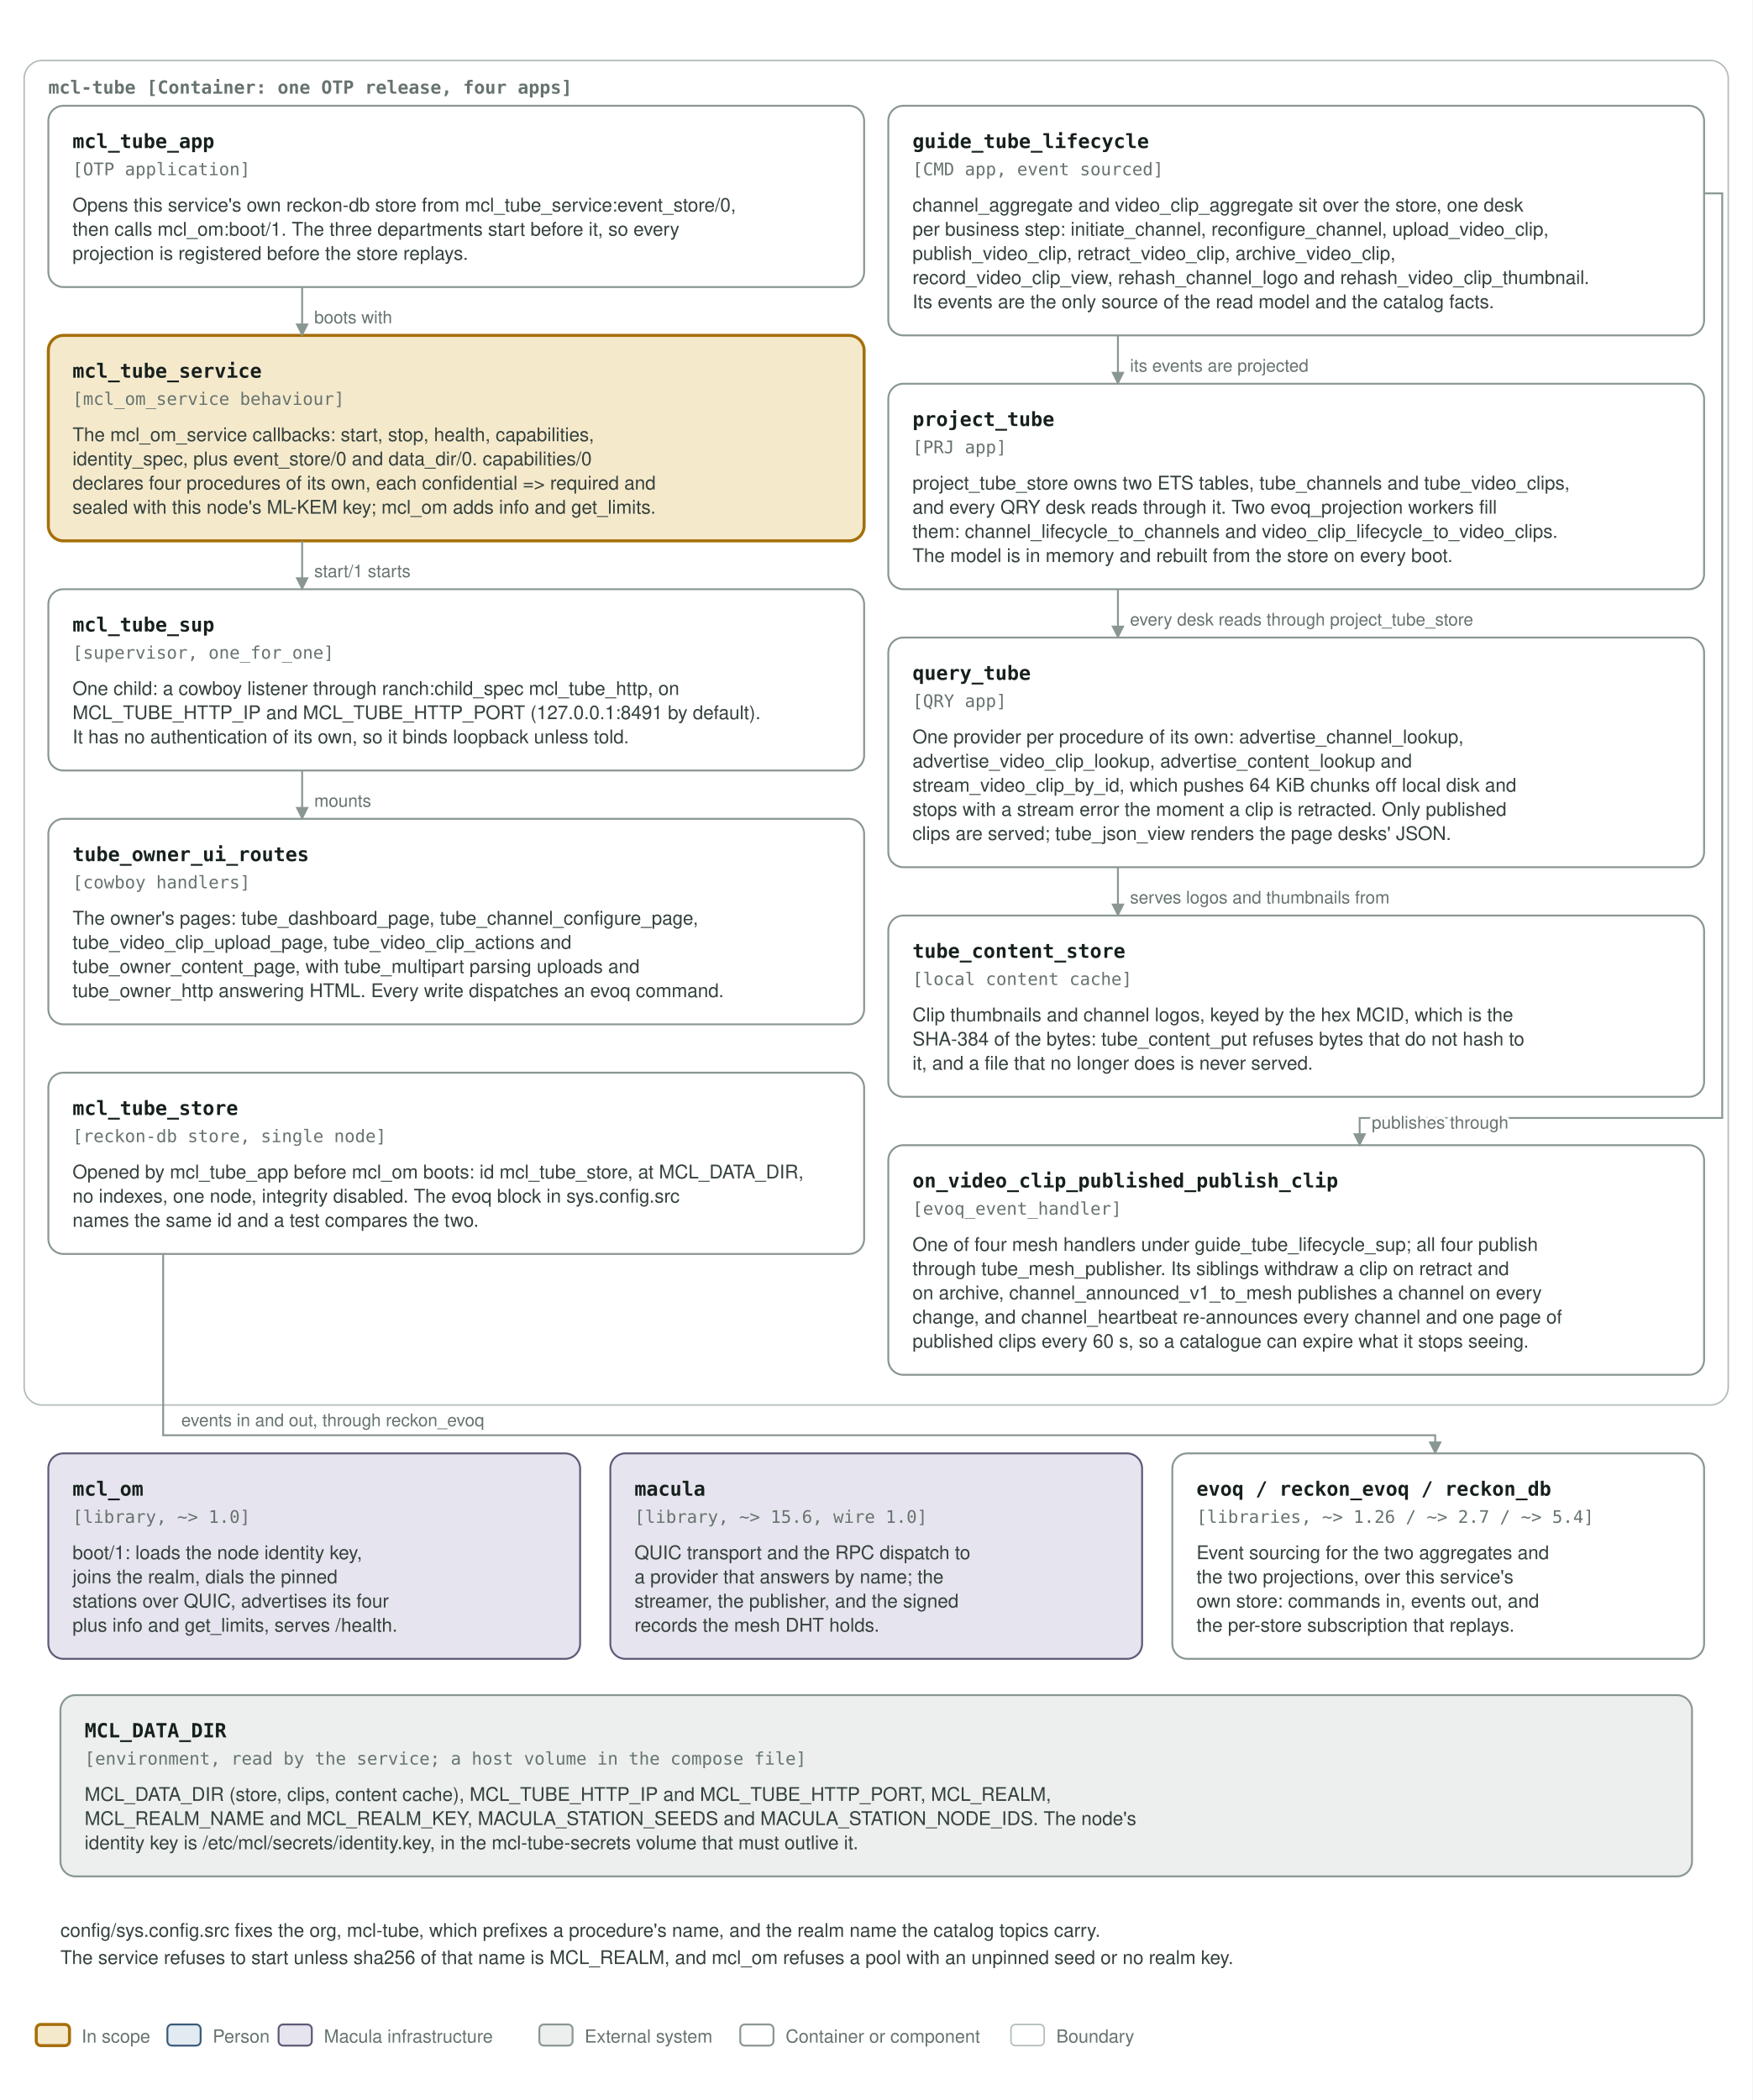
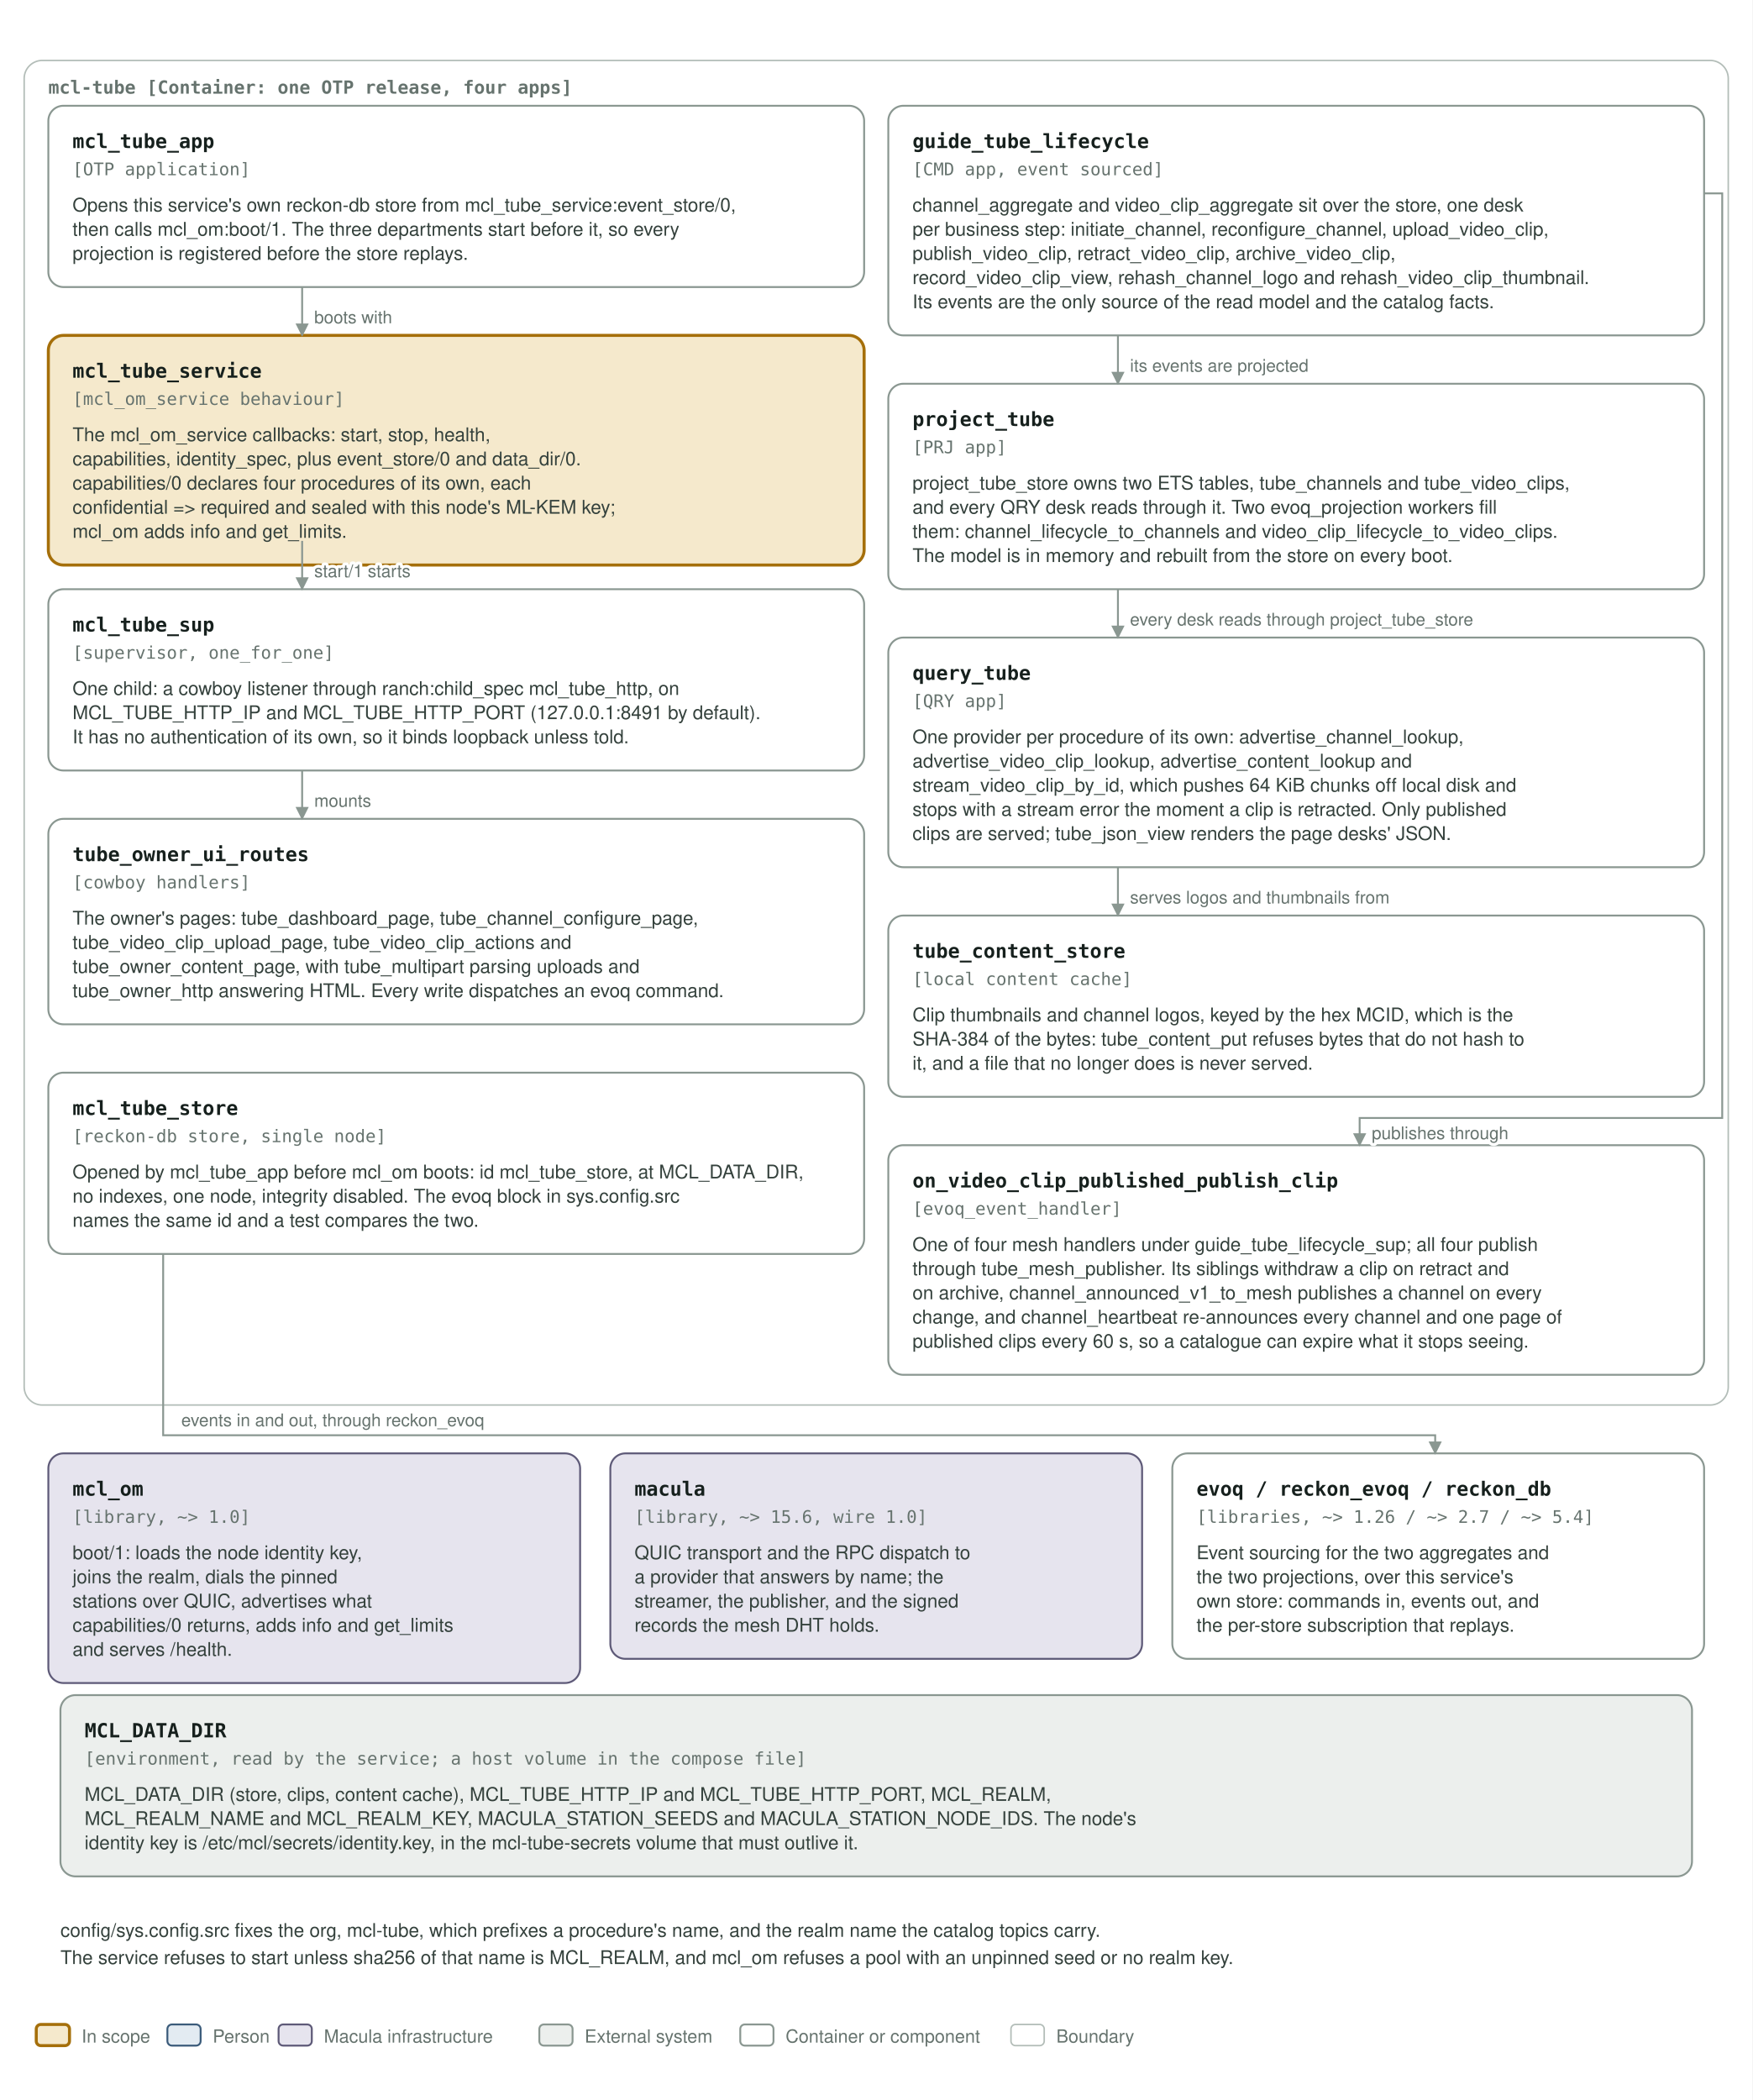
<svg xmlns="http://www.w3.org/2000/svg" viewBox="0 0 1160 1390" role="img" aria-label="mcl-tube components">
  <style>
.t-name { font-family: "Atkinson Hyperlegible", "Segoe UI", system-ui, -apple-system, Helvetica, Arial, sans-serif; font-size: 15px; font-weight: 700; }
.t-desc { font-family: "Atkinson Hyperlegible", "Segoe UI", system-ui, -apple-system, Helvetica, Arial, sans-serif; font-size: 12.5px; }
.t-rel { font-family: "Atkinson Hyperlegible", "Segoe UI", system-ui, -apple-system, Helvetica, Arial, sans-serif; font-size: 11.5px; paint-order: stroke; stroke-width: 4px; stroke-linejoin: round; }
.t-code { font-family: "JetBrains Mono", ui-monospace, Menlo, Consolas, monospace; font-size: 13px; font-weight: 600; }
.t-type { font-family: "JetBrains Mono", ui-monospace, Menlo, Consolas, monospace; font-size: 11.5px; }
.t-bound { font-family: "JetBrains Mono", ui-monospace, Menlo, Consolas, monospace; font-size: 12px; font-weight: 600; }
.t-leg { font-family: "Atkinson Hyperlegible", "Segoe UI", system-ui, -apple-system, Helvetica, Arial, sans-serif; font-size: 12px; }
.edge { fill: none; stroke-width: 1.25; }
.edge-later { fill: none; stroke-width: 1.25; stroke-dasharray: 5 4; }
.bg { fill: #FFFFFF; }
.b-sys { fill: #F5E9CC; stroke: #A56F0A; stroke-width: 2; }
.b-per { fill: #E3EBF2; stroke: #3B5B7A; stroke-width: 1.25; }
.b-mac { fill: #E6E4EE; stroke: #5E5A78; stroke-width: 1.25; }
.b-ext { fill: #ECEFED; stroke: #8A9791; stroke-width: 1.25; }
.b-cmp { fill: #FFFFFF; stroke: #8A9791; stroke-width: 1.25; }
.b-later { fill: none; stroke: #8A9791; stroke-width: 1.25; stroke-dasharray: 5 4; }
.bound { fill: none; stroke: #B3BDB8; stroke-width: 1; }
.head { fill: #3B5B7A; }
.t-name, .t-code { fill: #16201D; }
.t-type, .t-bound, .t-leg { fill: #66736E; }
.t-desc { fill: #34413C; }
.t-rel { fill: #66736E; stroke: #FFFFFF; }
.edge, .edge-later { stroke: #8A9791; }
.arrowhead { fill: #8A9791; }
@media (prefers-color-scheme: dark) {
.bg { fill: #171F1C; }
.b-sys { fill: #3A2E13; stroke: #E3AA3C; }
.b-per { fill: #1D2A36; stroke: #8EB4D8; }
.b-mac { fill: #26243A; stroke: #A9A4C8; }
.b-ext { fill: #1C2421; stroke: #7D8B85; }
.b-cmp { fill: #171F1C; stroke: #7D8B85; }
.b-later { stroke: #7D8B85; }
.bound { stroke: #4A5752; }
.head { fill: #8EB4D8; }
.t-name, .t-code { fill: #E6ECE9; }
.t-type, .t-bound, .t-leg { fill: #93A09A; }
.t-desc { fill: #C3CDC8; }
.t-rel { fill: #93A09A; stroke: #171F1C; }
.edge, .edge-later { stroke: #7D8B85; }
.arrowhead { fill: #7D8B85; }
}
</style>
  <defs>
    <marker id="a" viewBox="0 0 10 10" refX="9" refY="5" markerWidth="7" markerHeight="7" orient="auto-start-reverse">
      <path class="arrowhead" d="M0 0L10 5L0 10z" />
    </marker>
  </defs>
  <rect class="bg" x="0" y="0" width="1160" height="1390" />
  <rect class="bound" x="16" y="40" width="1128" height="890" rx="12" />
  <text class="t-bound" x="32" y="62">mcl-tube [Container: one OTP release, four apps]</text>
  <rect class="b-cmp" x="32" y="70" width="540" height="120" rx="10" />
  <text class="t-code" x="48" y="98">mcl_tube_app</text>
  <text class="t-type" x="48" y="116">[OTP application]</text>
  <text class="t-desc" x="48" y="140">Opens this service's own reckon-db store from mcl_tube_service:event_store/0,</text>
  <text class="t-desc" x="48" y="156">then calls mcl_om:boot/1. The three departments start before it, so every</text>
  <text class="t-desc" x="48" y="172">projection is registered before the store replays.</text>
-   <rect class="b-sys" x="32" y="222" width="540" height="136" rx="10" />
+   <rect class="b-sys" x="32" y="222" width="540" height="152" rx="10" />
  <text class="t-code" x="48" y="250">mcl_tube_service</text>
  <text class="t-type" x="48" y="268">[mcl_om_service behaviour]</text>
-   <text class="t-desc" x="48" y="292">The mcl_om_service callbacks: start, stop, health, capabilities,</text>
-   <text class="t-desc" x="48" y="308">identity_spec, plus event_store/0 and data_dir/0. capabilities/0</text>
-   <text class="t-desc" x="48" y="324">declares four procedures of its own, each confidential =&gt; required and</text>
-   <text class="t-desc" x="48" y="340">sealed with this node's ML-KEM key; mcl_om adds info and get_limits.</text>
+   <text class="t-desc" x="48" y="292">The mcl_om_service callbacks: start, stop, health,</text>
+   <text class="t-desc" x="48" y="308">capabilities, identity_spec, plus event_store/0 and data_dir/0.</text>
+   <text class="t-desc" x="48" y="324">capabilities/0 declares four procedures of its own, each</text>
+   <text class="t-desc" x="48" y="340">confidential =&gt; required and sealed with this node's ML-KEM key;</text>
+   <text class="t-desc" x="48" y="356">mcl_om adds info and get_limits.</text>
  <rect class="b-cmp" x="32" y="390" width="540" height="120" rx="10" />
  <text class="t-code" x="48" y="418">mcl_tube_sup</text>
  <text class="t-type" x="48" y="436">[supervisor, one_for_one]</text>
  <text class="t-desc" x="48" y="460">One child: a cowboy listener through ranch:child_spec mcl_tube_http, on</text>
  <text class="t-desc" x="48" y="476">MCL_TUBE_HTTP_IP and MCL_TUBE_HTTP_PORT (127.0.0.1:8491 by default).</text>
  <text class="t-desc" x="48" y="492">It has no authentication of its own, so it binds loopback unless told.</text>
  <rect class="b-cmp" x="32" y="542" width="540" height="136" rx="10" />
  <text class="t-code" x="48" y="570">tube_owner_ui_routes</text>
  <text class="t-type" x="48" y="588">[cowboy handlers]</text>
  <text class="t-desc" x="48" y="612">The owner's pages: tube_dashboard_page, tube_channel_configure_page,</text>
  <text class="t-desc" x="48" y="628">tube_video_clip_upload_page, tube_video_clip_actions and</text>
  <text class="t-desc" x="48" y="644">tube_owner_content_page, with tube_multipart parsing uploads and</text>
  <text class="t-desc" x="48" y="660">tube_owner_http answering HTML. Every write dispatches an evoq command.</text>
  <rect class="b-cmp" x="32" y="710" width="540" height="120" rx="10" />
  <text class="t-code" x="48" y="738">mcl_tube_store</text>
  <text class="t-type" x="48" y="756">[reckon-db store, single node]</text>
  <text class="t-desc" x="48" y="780">Opened by mcl_tube_app before mcl_om boots: id mcl_tube_store, at MCL_DATA_DIR,</text>
  <text class="t-desc" x="48" y="796">no indexes, one node, integrity disabled. The evoq block in sys.config.src</text>
  <text class="t-desc" x="48" y="812">names the same id and a test compares the two.</text>
  <rect class="b-cmp" x="588" y="70" width="540" height="152" rx="10" />
  <text class="t-code" x="604" y="98">guide_tube_lifecycle</text>
  <text class="t-type" x="604" y="116">[CMD app, event sourced]</text>
  <text class="t-desc" x="604" y="140">channel_aggregate and video_clip_aggregate sit over the store, one desk</text>
  <text class="t-desc" x="604" y="156">per business step: initiate_channel, reconfigure_channel, upload_video_clip,</text>
  <text class="t-desc" x="604" y="172">publish_video_clip, retract_video_clip, archive_video_clip,</text>
  <text class="t-desc" x="604" y="188">record_video_clip_view, rehash_channel_logo and rehash_video_clip_thumbnail.</text>
  <text class="t-desc" x="604" y="204">Its events are the only source of the read model and the catalog facts.</text>
  <rect class="b-cmp" x="588" y="254" width="540" height="136" rx="10" />
  <text class="t-code" x="604" y="282">project_tube</text>
  <text class="t-type" x="604" y="300">[PRJ app]</text>
  <text class="t-desc" x="604" y="324">project_tube_store owns two ETS tables, tube_channels and tube_video_clips,</text>
  <text class="t-desc" x="604" y="340">and every QRY desk reads through it. Two evoq_projection workers fill</text>
  <text class="t-desc" x="604" y="356">them: channel_lifecycle_to_channels and video_clip_lifecycle_to_video_clips.</text>
  <text class="t-desc" x="604" y="372">The model is in memory and rebuilt from the store on every boot.</text>
  <rect class="b-cmp" x="588" y="422" width="540" height="152" rx="10" />
  <text class="t-code" x="604" y="450">query_tube</text>
  <text class="t-type" x="604" y="468">[QRY app]</text>
  <text class="t-desc" x="604" y="492">One provider per procedure of its own: advertise_channel_lookup,</text>
  <text class="t-desc" x="604" y="508">advertise_video_clip_lookup, advertise_content_lookup and</text>
  <text class="t-desc" x="604" y="524">stream_video_clip_by_id, which pushes 64 KiB chunks off local disk and</text>
  <text class="t-desc" x="604" y="540">stops with a stream error the moment a clip is retracted. Only published</text>
  <text class="t-desc" x="604" y="556">clips are served; tube_json_view renders the page desks' JSON.</text>
  <rect class="b-cmp" x="588" y="606" width="540" height="120" rx="10" />
  <text class="t-code" x="604" y="634">tube_content_store</text>
  <text class="t-type" x="604" y="652">[local content cache]</text>
  <text class="t-desc" x="604" y="676">Clip thumbnails and channel logos, keyed by the hex MCID, which is the</text>
  <text class="t-desc" x="604" y="692">SHA-384 of the bytes: tube_content_put refuses bytes that do not hash to</text>
  <text class="t-desc" x="604" y="708">it, and a file that no longer does is never served.</text>
  <rect class="b-cmp" x="588" y="758" width="540" height="152" rx="10" />
  <text class="t-code" x="604" y="786">on_video_clip_published_publish_clip</text>
  <text class="t-type" x="604" y="804">[evoq_event_handler]</text>
  <text class="t-desc" x="604" y="828">One of four mesh handlers under guide_tube_lifecycle_sup; all four publish</text>
  <text class="t-desc" x="604" y="844">through tube_mesh_publisher. Its siblings withdraw a clip on retract and</text>
  <text class="t-desc" x="604" y="860">on archive, channel_announced_v1_to_mesh publishes a channel on every</text>
  <text class="t-desc" x="604" y="876">change, and channel_heartbeat re-announces every channel and one page of</text>
  <text class="t-desc" x="604" y="892">published clips every 60 s, so a catalogue can expire what it stops seeing.</text>
  <path class="edge" d="M200 190V222" marker-end="url(#a)" />
  <text class="t-rel" x="208" y="214">boots with</text>
  <path class="edge" d="M200 358V390" marker-end="url(#a)" />
  <text class="t-rel" x="208" y="382">start/1 starts</text>
  <path class="edge" d="M200 510V542" marker-end="url(#a)" />
  <text class="t-rel" x="208" y="534">mounts</text>
  <path class="edge" d="M740 222V254" marker-end="url(#a)" />
  <text class="t-rel" x="748" y="246">its events are projected</text>
  <path class="edge" d="M740 390V422" marker-end="url(#a)" />
  <text class="t-rel" x="748" y="414">every desk reads through project_tube_store</text>
  <path class="edge" d="M740 574V606" marker-end="url(#a)" />
  <text class="t-rel" x="748" y="598">serves logos and thumbnails from</text>
  <path class="edge" d="M1128 128H1140V740H900V758" marker-end="url(#a)" />
-   <text class="t-rel" x="908" y="747">publishes through</text>
-   <rect class="b-mac" x="32" y="962" width="352" height="136" rx="10" />
+   <text class="t-rel" x="908" y="754">publishes through</text>
+   <rect class="b-mac" x="32" y="962" width="352" height="152" rx="10" />
  <text class="t-code" x="48" y="990">mcl_om</text>
  <text class="t-type" x="48" y="1008">[library, ~&gt; 1.0]</text>
  <text class="t-desc" x="48" y="1032">boot/1: loads the node identity key,</text>
  <text class="t-desc" x="48" y="1048">joins the realm, dials the pinned</text>
-   <text class="t-desc" x="48" y="1064">stations over QUIC, advertises its four</text>
-   <text class="t-desc" x="48" y="1080">plus info and get_limits, serves /health.</text>
+   <text class="t-desc" x="48" y="1064">stations over QUIC, advertises what</text>
+   <text class="t-desc" x="48" y="1080">capabilities/0 returns, adds info and get_limits</text>
+   <text class="t-desc" x="48" y="1096">and serves /health.</text>
  <rect class="b-mac" x="404" y="962" width="352" height="136" rx="10" />
  <text class="t-code" x="420" y="990">macula</text>
  <text class="t-type" x="420" y="1008">[library, ~&gt; 15.6, wire 1.0]</text>
  <text class="t-desc" x="420" y="1032">QUIC transport and the RPC dispatch to</text>
  <text class="t-desc" x="420" y="1048">a provider that answers by name; the</text>
  <text class="t-desc" x="420" y="1064">streamer, the publisher, and the signed</text>
  <text class="t-desc" x="420" y="1080">records the mesh DHT holds.</text>
  <rect class="b-cmp" x="776" y="962" width="352" height="136" rx="10" />
  <text class="t-code" x="792" y="990">evoq / reckon_evoq / reckon_db</text>
  <text class="t-type" x="792" y="1008">[libraries, ~&gt; 1.26 / ~&gt; 2.7 / ~&gt; 5.4]</text>
  <text class="t-desc" x="792" y="1032">Event sourcing for the two aggregates and</text>
  <text class="t-desc" x="792" y="1048">the two projections, over this service's</text>
  <text class="t-desc" x="792" y="1064">own store: commands in, events out, and</text>
  <text class="t-desc" x="792" y="1080">the per-store subscription that replays.</text>
  <rect class="b-ext" x="40" y="1122" width="1080" height="120" rx="10" />
  <text class="t-code" x="56" y="1150">MCL_DATA_DIR</text>
  <text class="t-type" x="56" y="1168">[environment, read by the service; a host volume in the compose file]</text>
  <text class="t-desc" x="56" y="1192">MCL_DATA_DIR (store, clips, content cache), MCL_TUBE_HTTP_IP and MCL_TUBE_HTTP_PORT, MCL_REALM,</text>
  <text class="t-desc" x="56" y="1208">MCL_REALM_NAME and MCL_REALM_KEY, MACULA_STATION_SEEDS and MACULA_STATION_NODE_IDS. The node's</text>
  <text class="t-desc" x="56" y="1224">identity key is /etc/mcl/secrets/identity.key, in the mcl-tube-secrets volume that must outlive it.</text>
  <path class="edge" d="M108 830V950H950V962" marker-end="url(#a)" />
  <text class="t-rel" x="120" y="944">events in and out, through reckon_evoq</text>
  <text class="t-desc" x="40" y="1282">config/sys.config.src fixes the org, mcl-tube, which prefixes a procedure's name, and the realm name the catalog topics carry.</text>
  <text class="t-desc" x="40" y="1300">The service refuses to start unless sha256 of that name is MCL_REALM, and mcl_om refuses a pool with an unpinned seed or no realm key.</text>
  <rect class="b-sys" x="24" y="1340" width="22" height="14" rx="3" />
  <text class="t-leg" x="54" y="1352">In scope</text>
  <rect class="b-per" x="110.8" y="1340" width="22" height="14" rx="3" />
  <text class="t-leg" x="140.8" y="1352">Person</text>
  <rect class="b-mac" x="184.4" y="1340" width="22" height="14" rx="3" />
  <text class="t-leg" x="214.4" y="1352">Macula infrastructure</text>
  <rect class="b-ext" x="357.0" y="1340" width="22" height="14" rx="3" />
  <text class="t-leg" x="387.0" y="1352">External system</text>
  <rect class="b-cmp" x="490.0" y="1340" width="22" height="14" rx="3" />
  <text class="t-leg" x="520.0" y="1352">Container or component</text>
  <rect class="bound" x="669.2" y="1340" width="22" height="14" rx="3" />
  <text class="t-leg" x="699.2" y="1352">Boundary</text>
</svg>
